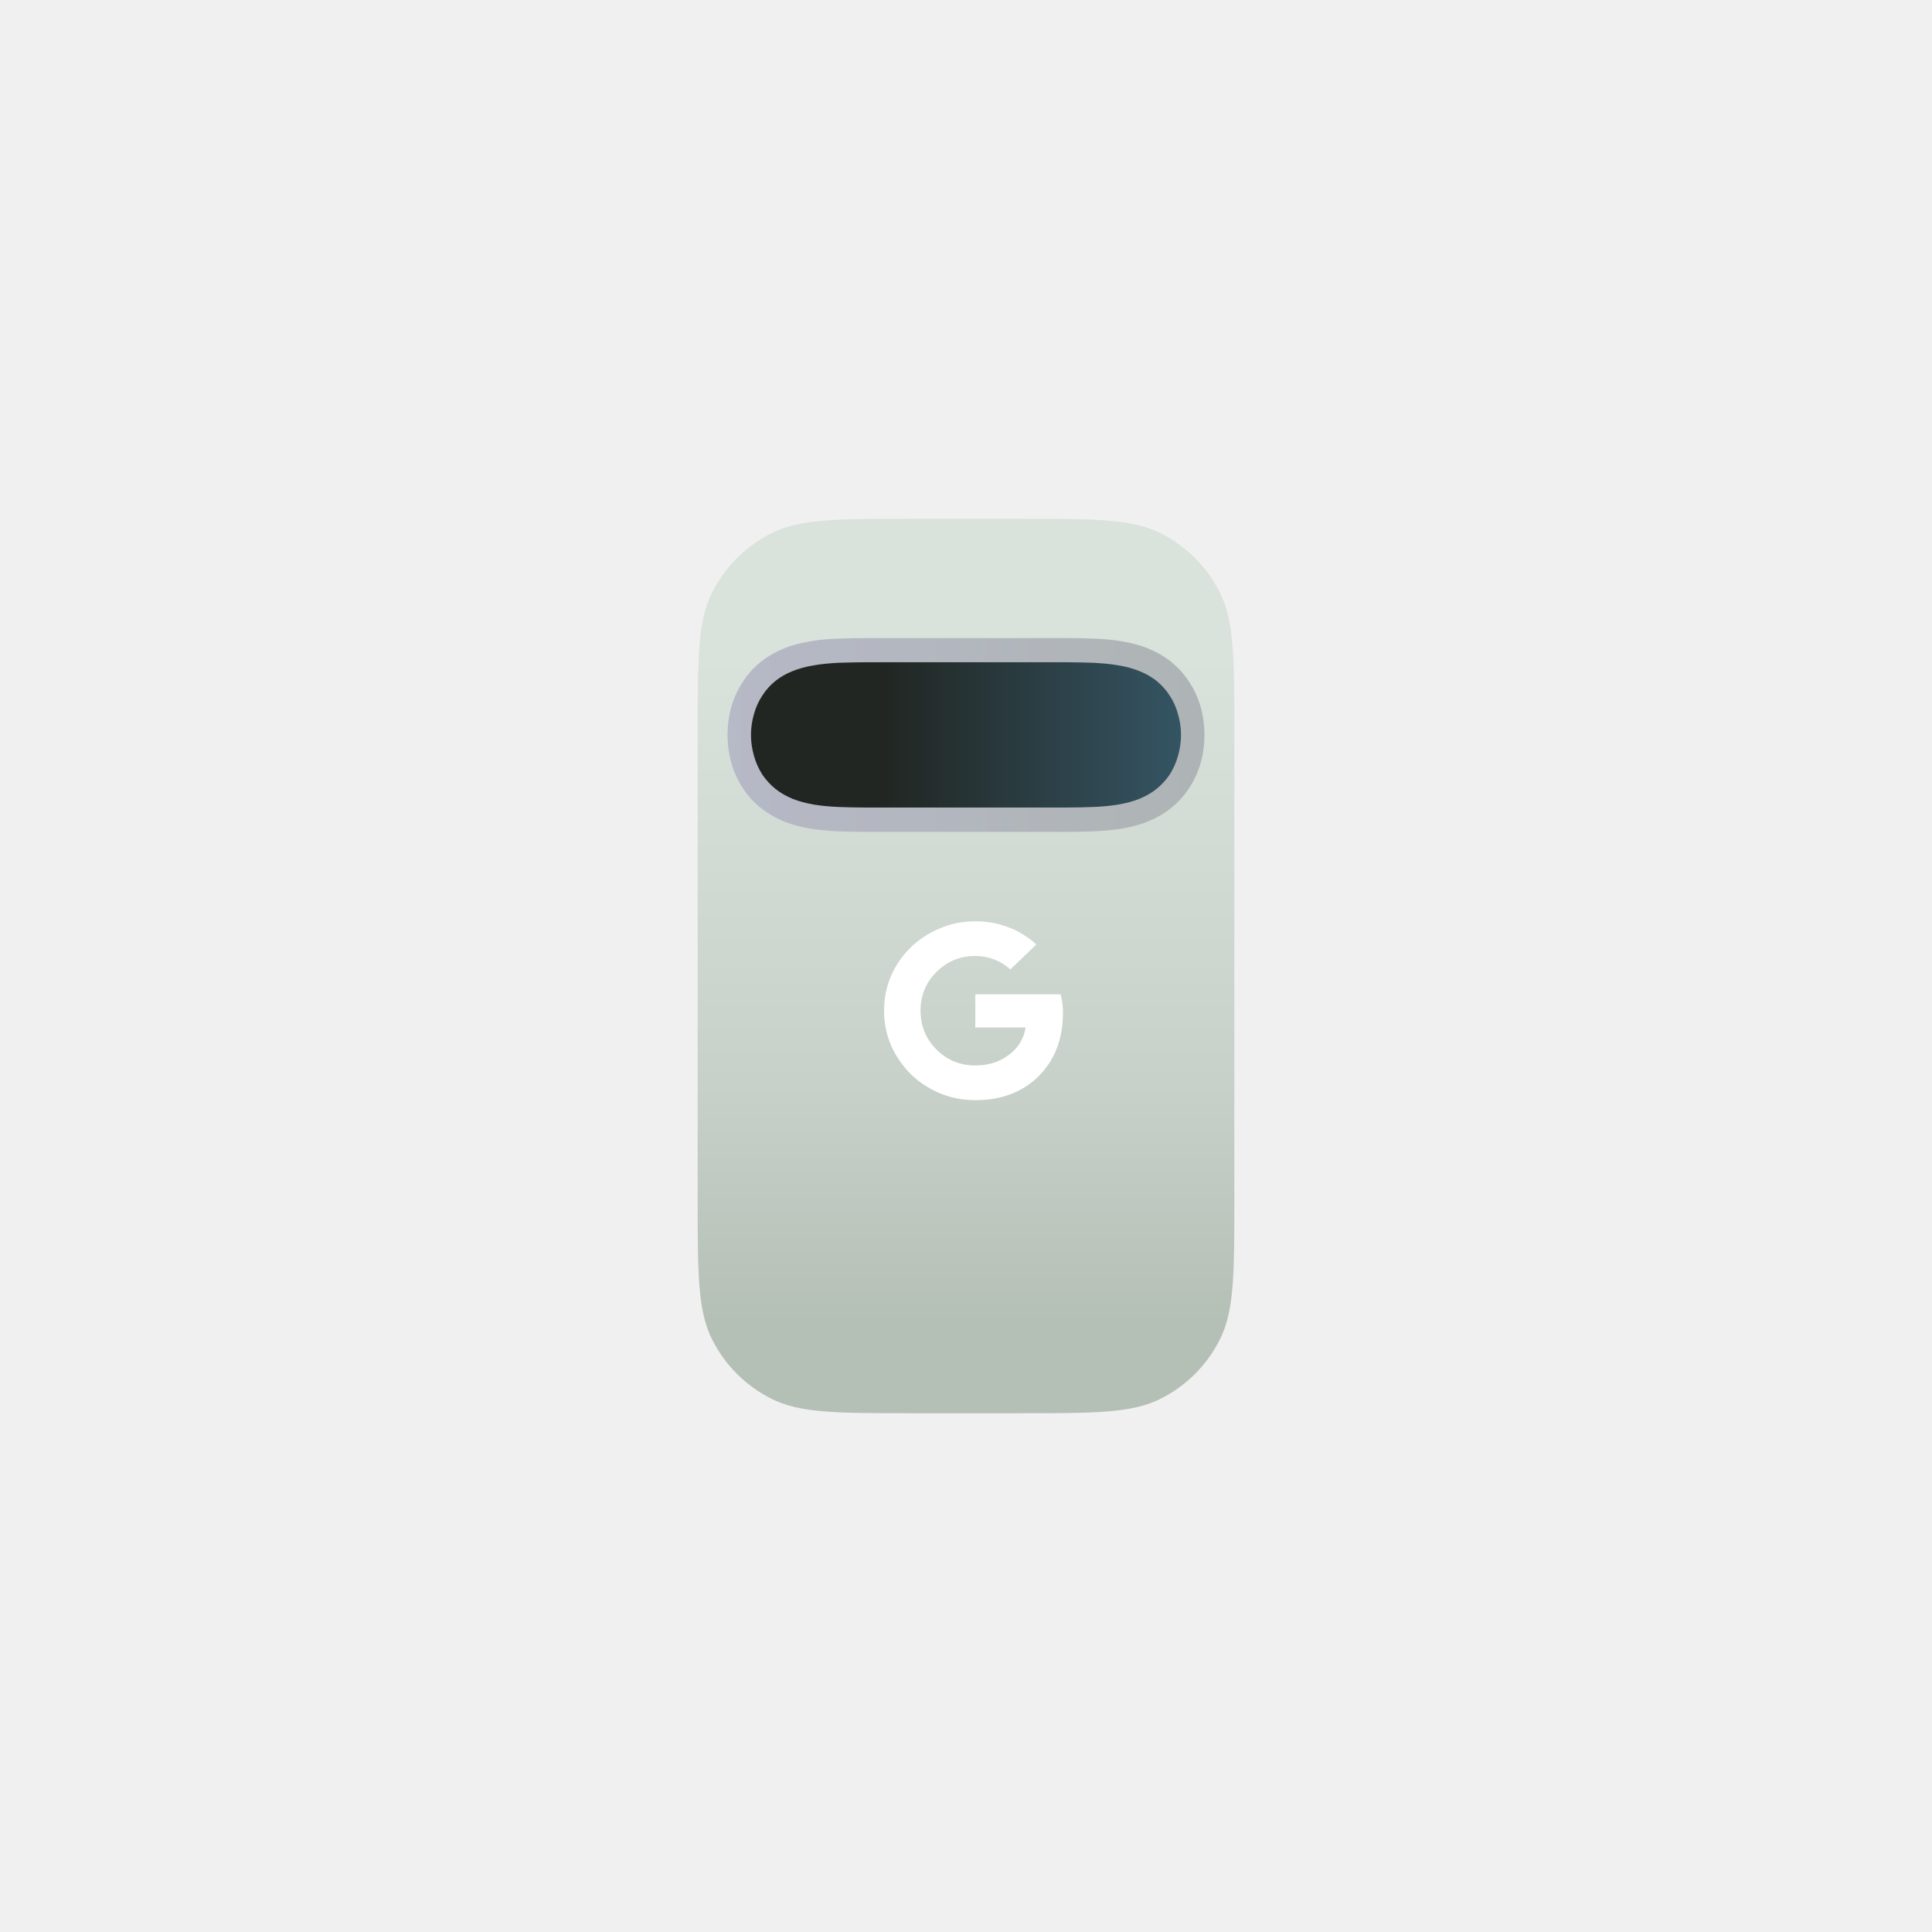
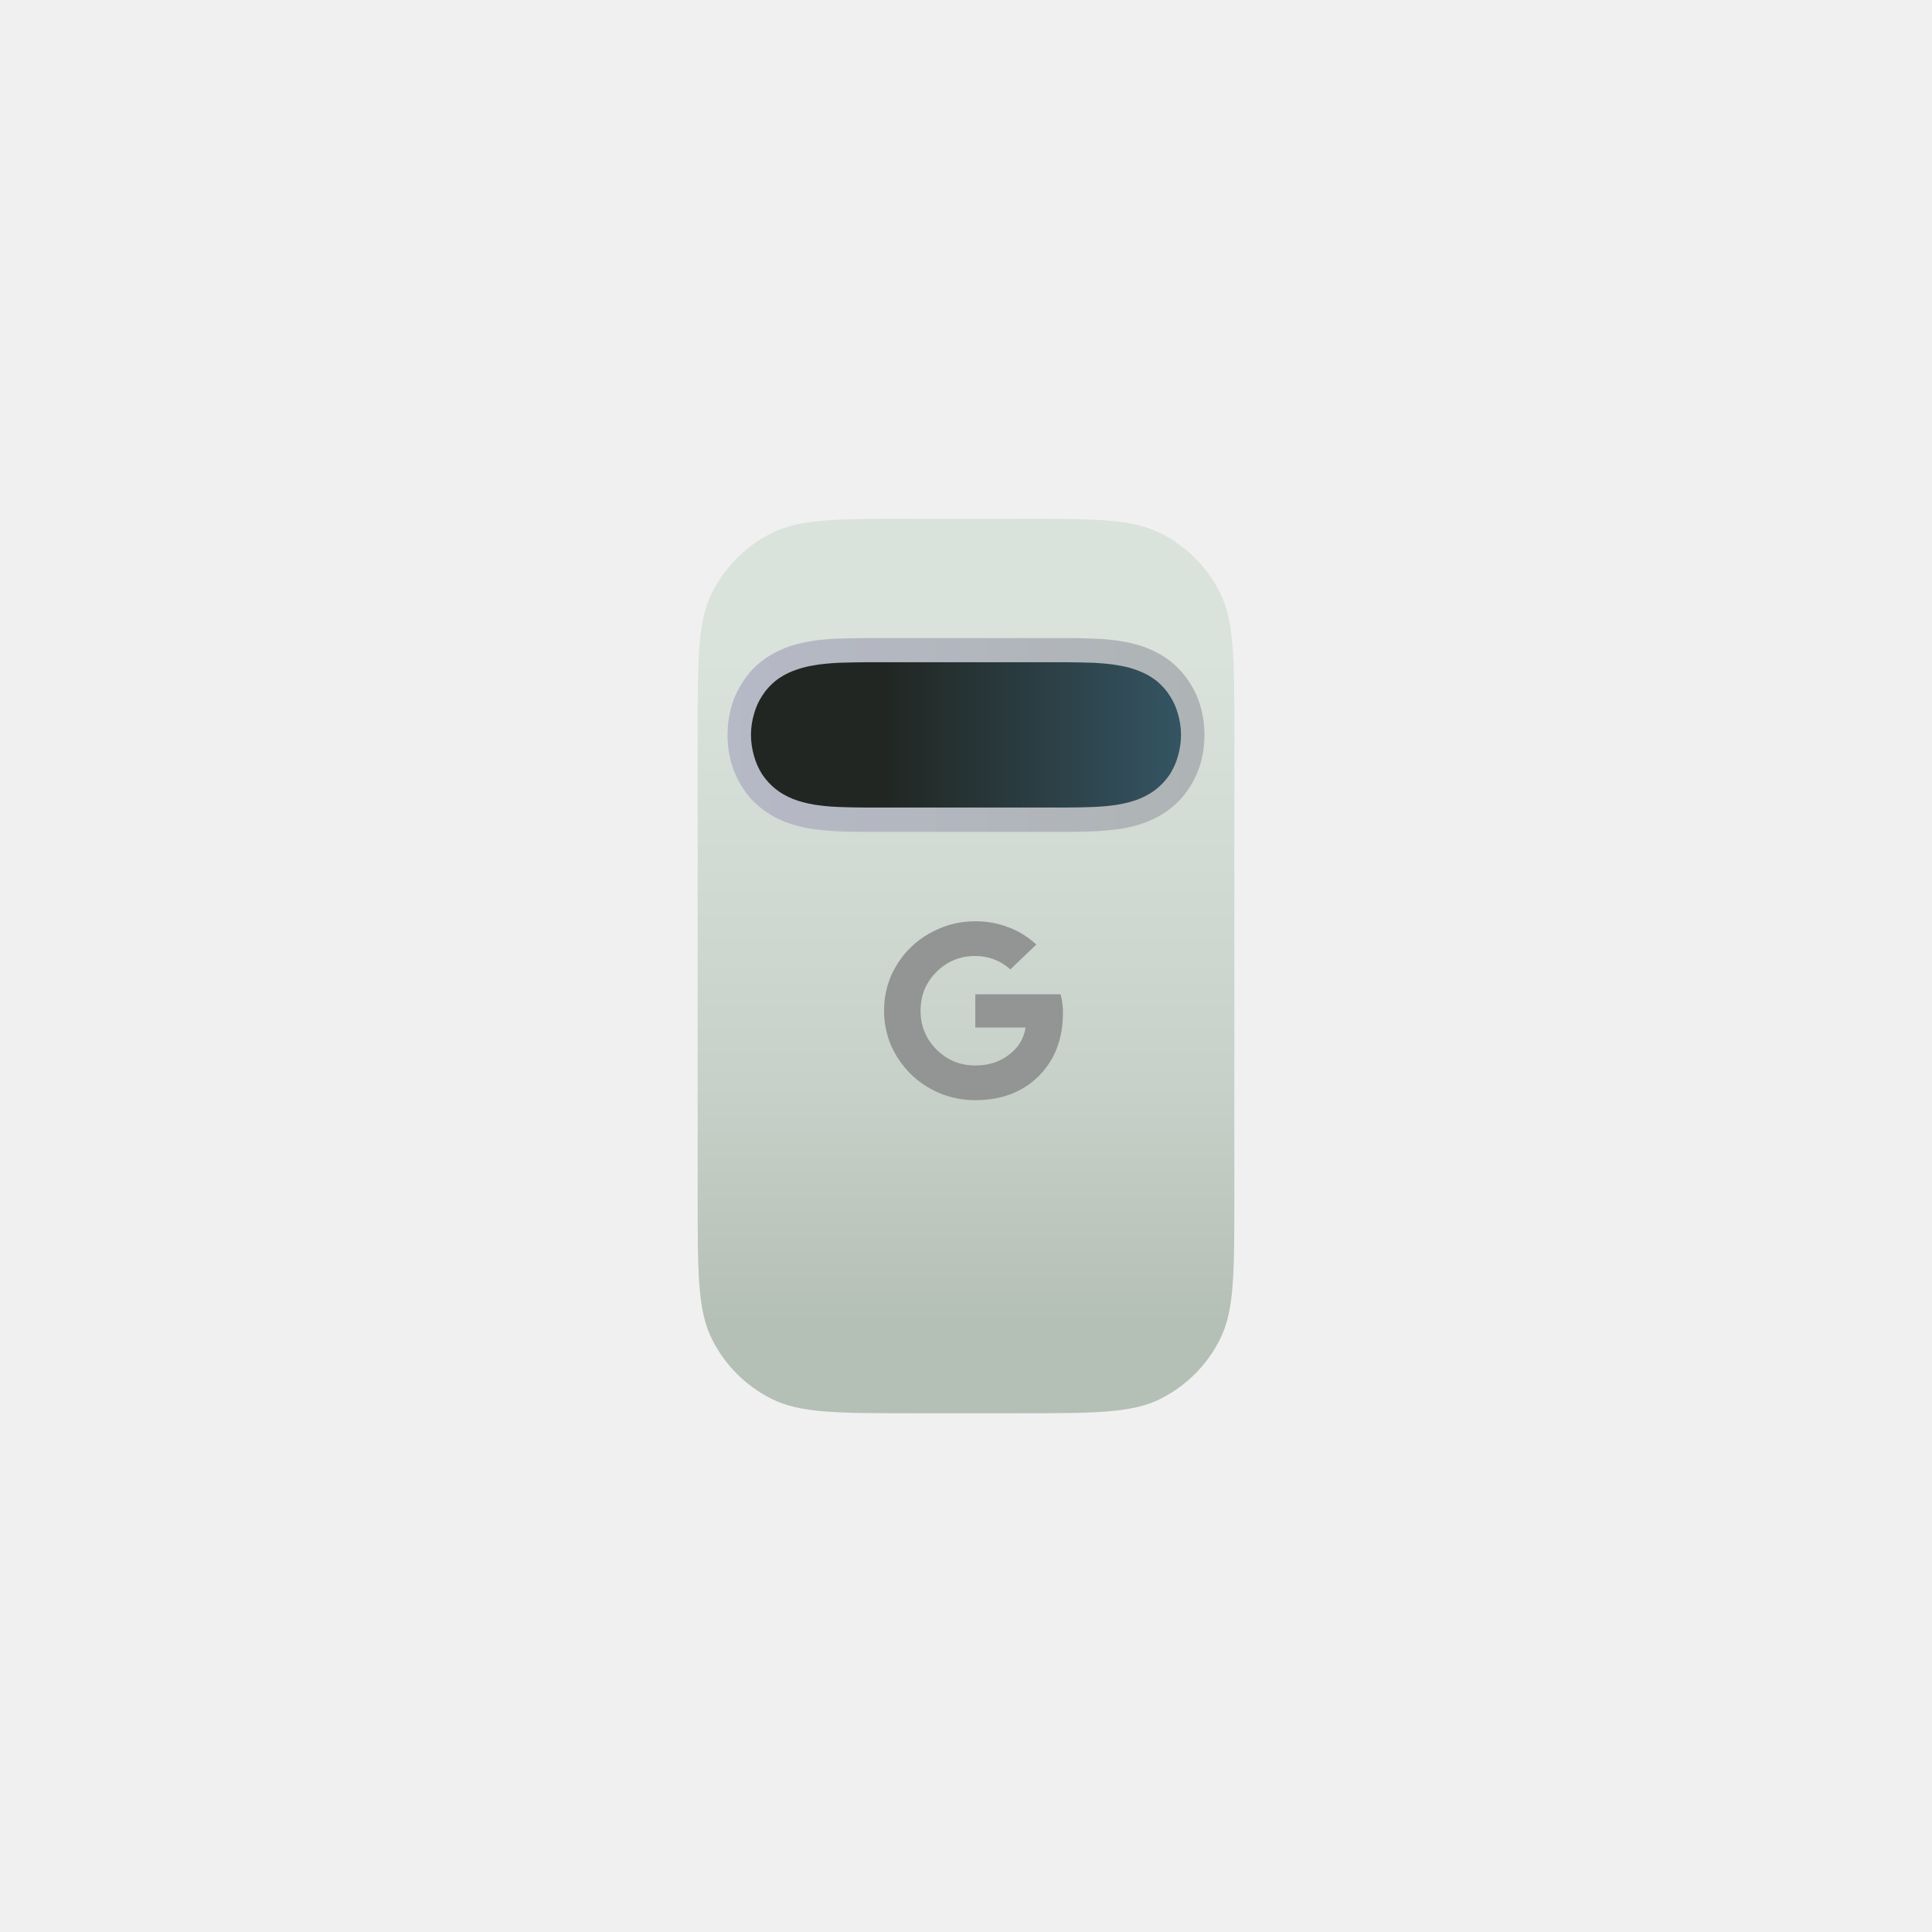
<svg xmlns="http://www.w3.org/2000/svg" width="108" height="108" viewBox="0 0 108 108">
  <defs>
    <linearGradient id="g1" gradientUnits="userSpaceOnUse" x1="54.0" y1="36.73" x2="54.0" y2="74.07">
      <stop offset="0" stop-color="#dae2dc" />
      <stop offset="0.64" stop-color="#c7d1c9" />
      <stop offset="1" stop-color="#b4bfb6" />
    </linearGradient>
    <linearGradient id="g2" gradientUnits="userSpaceOnUse" x1="40.67" y1="41.08" x2="74.21" y2="41.08">
      <stop offset="0" stop-color="#b6b9c6" />
      <stop offset="1" stop-color="#acb2b0" />
    </linearGradient>
    <linearGradient id="g3" gradientUnits="userSpaceOnUse" x1="68.38" y1="41.08" x2="49.42" y2="41.08">
      <stop offset="0" stop-color="#375b6c" />
      <stop offset="1" stop-color="#212622" />
    </linearGradient>
  </defs>
  <path d="M39,41C39,36.8 39,34.7 39.82,33.1C40.54,31.68 41.68,30.54 43.1,29.82C44.7,29 46.8,29 51,29H57C61.2,29 63.3,29 64.9,29.82C66.32,30.54 67.46,31.68 68.18,33.1C69,34.7 69,36.8 69,41V67C69,71.2 69,73.3 68.18,74.9C67.46,76.32 66.32,77.46 64.9,78.18C63.3,79 61.2,79 57,79H51C46.8,79 44.7,79 43.1,78.18C41.68,77.46 40.54,76.32 39.82,74.9C39,73.3 39,71.2 39,67V41Z" fill="url(#g1)" />
  <path d="M58.16,46.5C58.59,46.5 59.25,46.5 59.67,46.5C60.17,46.5 60.69,46.49 61.19,46.47C61.69,46.44 62.2,46.4 62.7,46.32C63.2,46.24 63.69,46.11 64.15,45.93C64.62,45.74 65.06,45.49 65.46,45.17C65.86,44.85 66.21,44.47 66.49,44.03C66.77,43.6 66.98,43.13 67.12,42.64C67.26,42.14 67.33,41.61 67.33,41.08C67.33,40.56 67.26,40.03 67.12,39.53C66.98,39.03 66.77,38.56 66.49,38.14C66.21,37.7 65.86,37.32 65.46,36.99C65.06,36.67 64.62,36.43 64.15,36.24C63.69,36.05 63.2,35.93 62.7,35.85C62.2,35.76 61.69,35.72 61.19,35.7C60.69,35.68 60.17,35.67 59.67,35.67C59.25,35.67 58.59,35.67 58.16,35.67H49.84C49.41,35.67 48.75,35.67 48.33,35.67C47.83,35.67 47.3,35.68 46.81,35.7C46.31,35.72 45.79,35.76 45.29,35.85C44.8,35.93 44.31,36.05 43.84,36.24C43.38,36.43 42.94,36.67 42.54,36.99C42.13,37.31 41.79,37.7 41.51,38.14C41.23,38.56 41.02,39.03 40.88,39.53C40.74,40.03 40.67,40.56 40.67,41.08C40.67,41.61 40.74,42.14 40.88,42.64C41.02,43.13 41.23,43.6 41.51,44.03C41.79,44.47 42.13,44.85 42.54,45.17C42.94,45.49 43.38,45.74 43.84,45.93C44.31,46.11 44.8,46.24 45.29,46.32C45.8,46.4 46.31,46.44 46.81,46.47C47.31,46.49 47.83,46.5 48.33,46.5C48.75,46.5 49.41,46.5 49.84,46.5H58.16Z" fill="url(#g2)" />
  <path d="M49.45,45.14C49.07,45.14 48.64,45.14 48.33,45.14C47.88,45.14 47.36,45.13 46.87,45.11C46.34,45.09 45.9,45.04 45.51,44.98C45.06,44.9 44.67,44.8 44.32,44.66C43.96,44.51 43.63,44.33 43.35,44.1C43.06,43.87 42.81,43.59 42.6,43.28C42.41,42.97 42.25,42.63 42.15,42.26C42.04,41.88 41.98,41.48 41.98,41.08C41.98,40.68 42.04,40.28 42.15,39.91C42.25,39.54 42.41,39.19 42.61,38.89C42.81,38.57 43.06,38.3 43.35,38.06C43.63,37.84 43.96,37.65 44.32,37.51C44.67,37.37 45.06,37.26 45.51,37.19C45.9,37.12 46.34,37.08 46.87,37.05C47.36,37.03 47.88,37.03 48.33,37.02C48.64,37.02 49.08,37.02 49.46,37.02H58.54C58.92,37.02 59.36,37.02 59.67,37.02C60.12,37.03 60.64,37.03 61.13,37.05C61.66,37.08 62.1,37.12 62.49,37.19C62.94,37.26 63.33,37.37 63.68,37.51C64.04,37.65 64.37,37.84 64.65,38.06C64.94,38.3 65.19,38.57 65.39,38.89C65.59,39.19 65.75,39.54 65.85,39.91C65.96,40.29 66.02,40.68 66.02,41.08C66.02,41.48 65.96,41.88 65.85,42.26C65.75,42.63 65.59,42.97 65.4,43.28C65.19,43.59 64.94,43.87 64.65,44.1C64.37,44.33 64.04,44.51 63.68,44.66C63.33,44.8 62.94,44.9 62.49,44.98C62.1,45.04 61.66,45.09 61.13,45.11C60.64,45.13 60.12,45.14 59.67,45.14C59.36,45.14 58.93,45.14 58.55,45.14H49.45L49.45,45.14Z" fill="url(#g3)" />
-   <path d="M54.52,61.5C53.82,61.5 53.15,61.37 52.53,61.11C51.91,60.85 51.37,60.49 50.91,60.04C50.45,59.58 50.08,59.05 49.81,58.44C49.55,57.83 49.42,57.18 49.42,56.5C49.42,55.81 49.55,55.16 49.81,54.55C50.08,53.94 50.45,53.41 50.91,52.96C51.37,52.51 51.91,52.16 52.53,51.9C53.15,51.63 53.82,51.5 54.52,51.5C55.18,51.5 55.79,51.61 56.35,51.83C56.92,52.03 57.45,52.36 57.93,52.8L56.48,54.19C56.2,53.94 55.89,53.75 55.56,53.63C55.23,53.5 54.88,53.44 54.52,53.44C53.66,53.44 52.94,53.74 52.34,54.34C51.75,54.93 51.46,55.65 51.46,56.5C51.46,57.34 51.75,58.06 52.34,58.66C52.94,59.26 53.66,59.56 54.52,59.56C55.25,59.56 55.87,59.37 56.39,58.97C56.92,58.58 57.23,58.07 57.33,57.44H54.52V55.58H59.29C59.34,55.78 59.37,55.95 59.39,56.11C59.41,56.27 59.42,56.44 59.42,56.61C59.42,58.08 58.96,59.26 58.06,60.16C57.16,61.05 55.98,61.5 54.52,61.5Z" fill="#ffffff" />
+   <path d="M54.52,61.5C53.82,61.5 53.15,61.37 52.53,61.11C51.91,60.85 51.37,60.49 50.91,60.04C50.45,59.58 50.08,59.05 49.81,58.44C49.55,57.83 49.42,57.18 49.42,56.5C49.42,55.81 49.55,55.16 49.81,54.55C50.08,53.94 50.45,53.41 50.91,52.96C51.37,52.51 51.91,52.16 52.53,51.9C53.15,51.63 53.82,51.5 54.52,51.5C55.18,51.5 55.79,51.61 56.35,51.83C56.92,52.03 57.45,52.36 57.93,52.8L56.48,54.19C56.2,53.94 55.89,53.75 55.56,53.63C55.23,53.5 54.88,53.44 54.52,53.44C53.66,53.44 52.94,53.74 52.34,54.34C51.75,54.93 51.46,55.65 51.46,56.5C51.46,57.34 51.75,58.06 52.34,58.66C52.94,59.26 53.66,59.56 54.52,59.56C55.25,59.56 55.87,59.37 56.39,58.97C56.92,58.58 57.23,58.07 57.33,57.44H54.52V55.58H59.29C59.34,55.78 59.37,55.95 59.39,56.11C59.41,56.27 59.42,56.44 59.42,56.61C59.42,58.08 58.96,59.26 58.06,60.16C57.16,61.05 55.98,61.5 54.52,61.5Z" fill="#929593" />
</svg>
